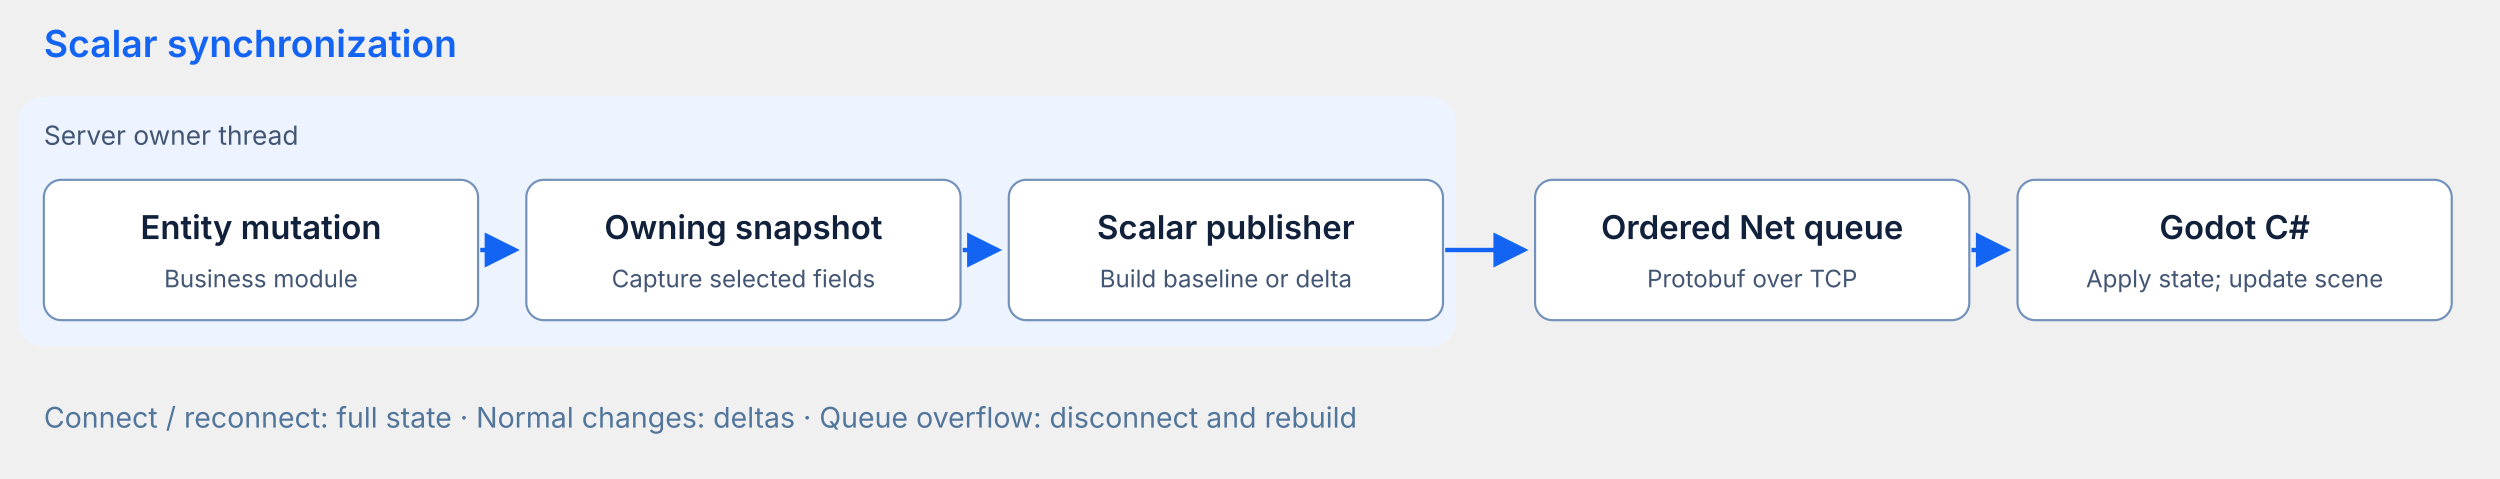
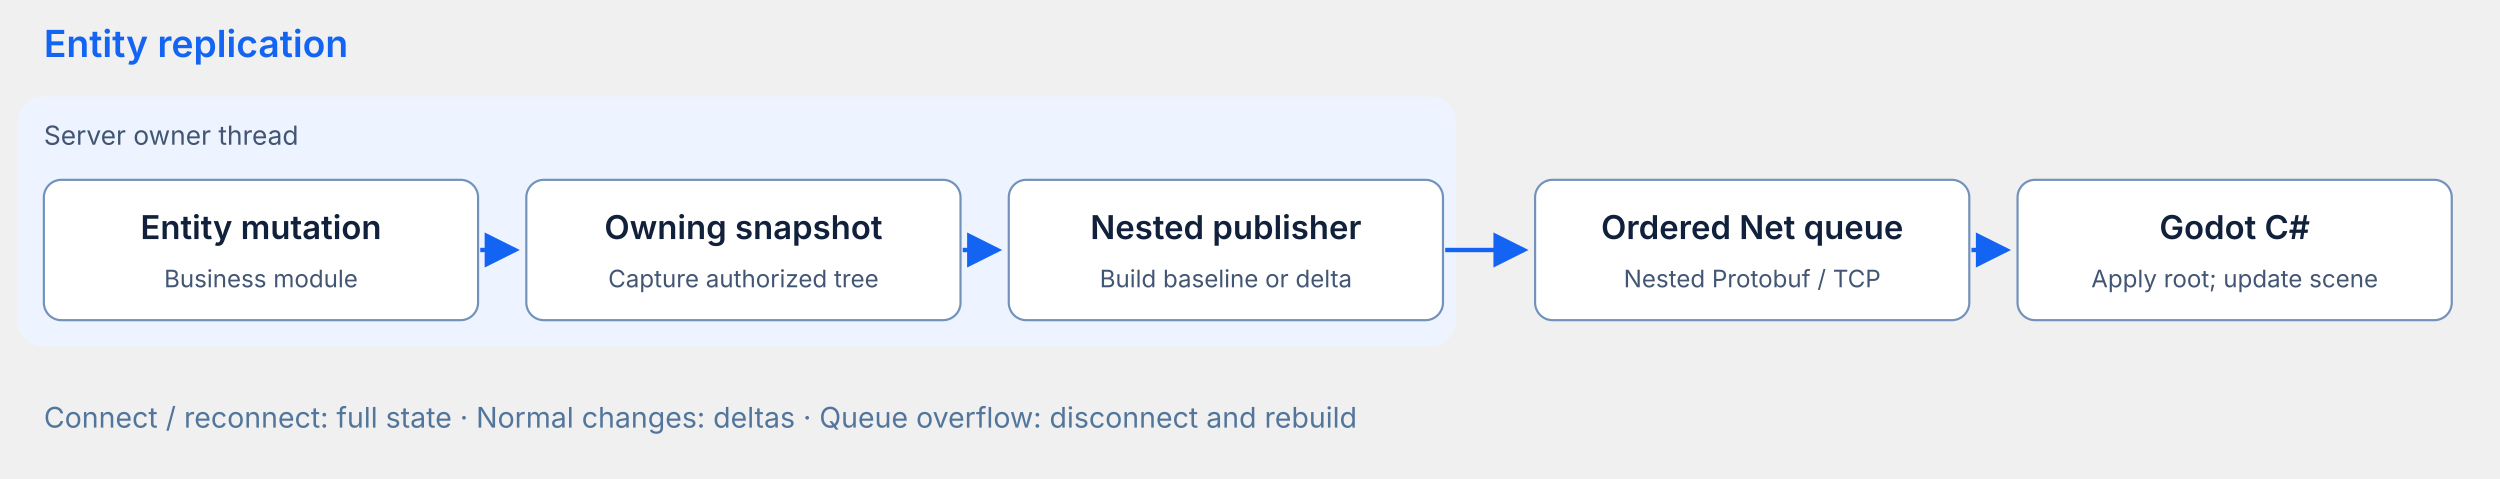
<svg xmlns="http://www.w3.org/2000/svg" viewBox="0 0 1140 218" role="img" aria-labelledby="title desc">
  <defs>
    <marker id="arrow" markerWidth="8" markerHeight="8" refX="7" refY="4" orient="auto">
      <path d="M0 0L8 4L0 8Z" fill="#1464f4" />
    </marker>
  </defs>
  <g font-family="Inter, Noto Sans CJK SC, PingFang SC, sans-serif">
    <rect x="8" y="44" width="656" height="114" rx="12" fill="#edf4ff" />
-     <text x="20" y="26" fill="#1464f4" font-size="17" font-weight="600">Scalar synchronization</text>
+     <text x="20" y="26" fill="#1464f4" font-size="17" font-weight="600">Entity replication</text>
    <text x="20" y="66" fill="#425674" font-size="12">Server owner thread</text>
    <rect x="20" y="82" width="198" height="64" rx="8" fill="#ffffff" stroke="#7392bb" />
    <text x="119" y="109" text-anchor="middle" fill="#11213b" font-size="15" font-weight="600">Entity mutation</text>
    <text x="119" y="131" text-anchor="middle" fill="#425674" font-size="11">Business module</text>
    <path d="M219 114H235" stroke="#1464f4" stroke-width="2" marker-end="url(#arrow)" />
    <rect x="240" y="82" width="198" height="64" rx="8" fill="#ffffff" stroke="#7392bb" />
    <text x="339" y="109" text-anchor="middle" fill="#11213b" font-size="15" font-weight="600">Owning snapshot</text>
-     <text x="339" y="131" text-anchor="middle" fill="#425674" font-size="11">Capture selected fields</text>
+     <text x="339" y="131" text-anchor="middle" fill="#425674" font-size="11">Capture authorized tree</text>
    <path d="M439 114H455" stroke="#1464f4" stroke-width="2" marker-end="url(#arrow)" />
    <rect x="460" y="82" width="198" height="64" rx="8" fill="#ffffff" stroke="#7392bb" />
-     <text x="559" y="109" text-anchor="middle" fill="#11213b" font-size="15" font-weight="600">Scalar publisher</text>
+     <text x="559" y="109" text-anchor="middle" fill="#11213b" font-size="15" font-weight="600">Nested publisher</text>
    <text x="559" y="131" text-anchor="middle" fill="#425674" font-size="11">Build baseline or delta</text>
    <path d="M659 114H695" stroke="#1464f4" stroke-width="2" marker-end="url(#arrow)" />
    <rect x="700" y="82" width="198" height="64" rx="8" fill="#ffffff" stroke="#7392bb" />
    <text x="799" y="109" text-anchor="middle" fill="#11213b" font-size="15" font-weight="600">Ordered Net queue</text>
-     <text x="799" y="131" text-anchor="middle" fill="#425674" font-size="11">Protobuf over TCP</text>
+     <text x="799" y="131" text-anchor="middle" fill="#425674" font-size="11">Nested Protobuf / TCP</text>
    <path d="M899 114H915" stroke="#1464f4" stroke-width="2" marker-end="url(#arrow)" />
    <rect x="920" y="82" width="198" height="64" rx="8" fill="#ffffff" stroke="#7392bb" />
    <text x="1019" y="109" text-anchor="middle" fill="#11213b" font-size="15" font-weight="600">Godot C#</text>
-     <text x="1019" y="131" text-anchor="middle" fill="#425674" font-size="11">Apply state; update scene</text>
+     <text x="1019" y="131" text-anchor="middle" fill="#425674" font-size="11">Apply root; update scene</text>
    <text x="20" y="195" fill="#52759b" font-size="13">Connect / reconnect: full state   ·   Normal changes: deltas   ·   Queue overflow: disconnect and rebuild</text>
  </g>
</svg>
